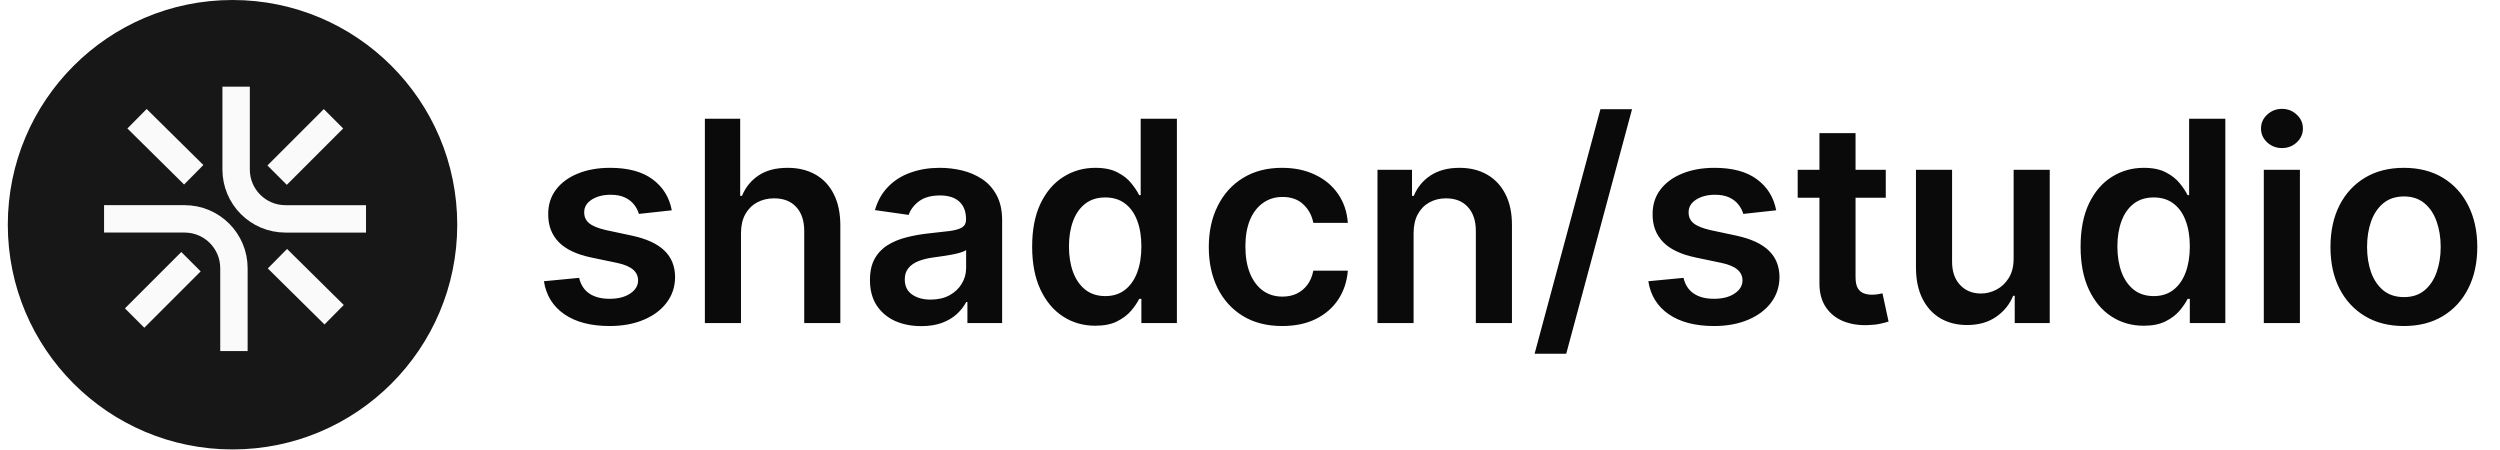
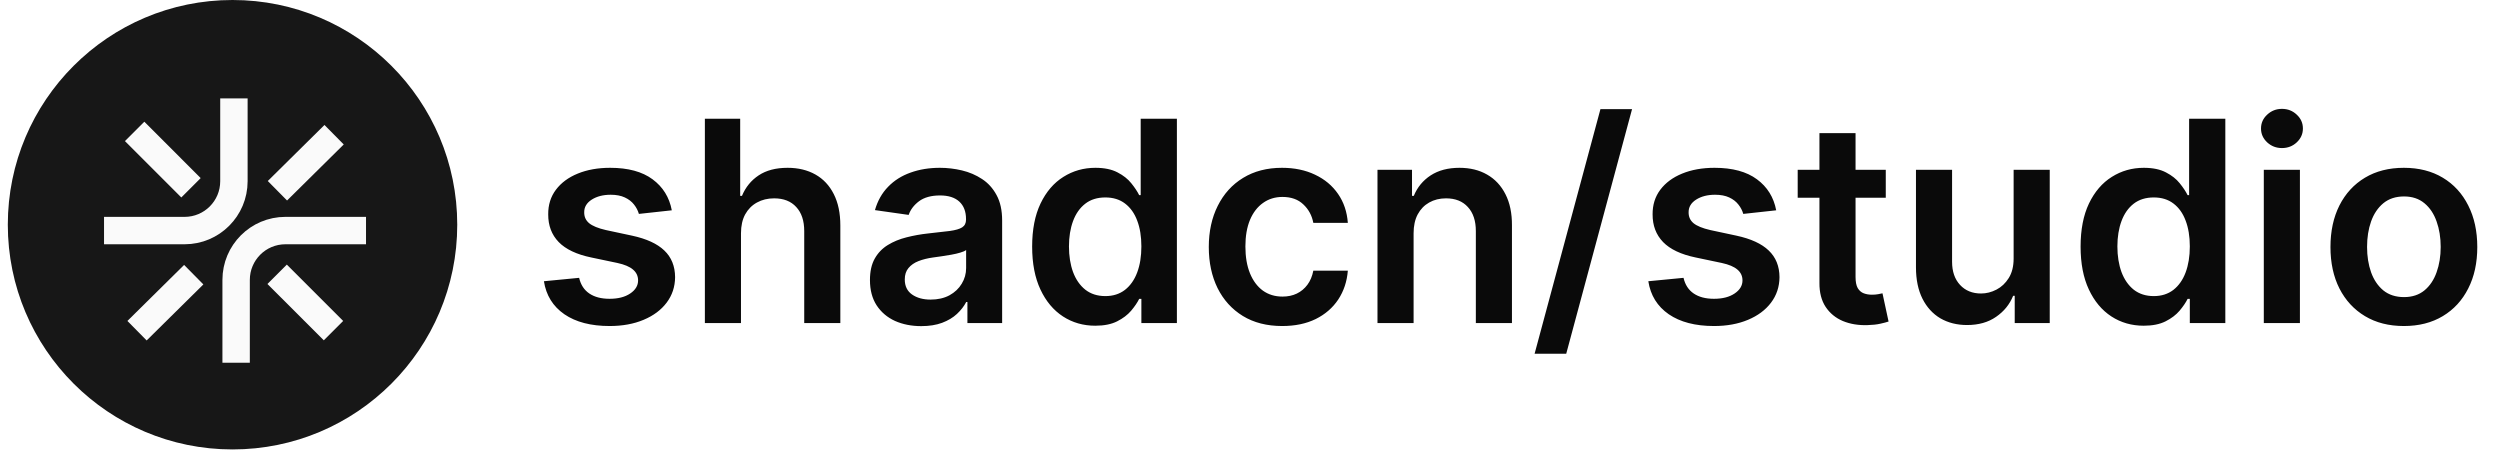
<svg xmlns="http://www.w3.org/2000/svg" width="178" height="32" viewBox="0 0 178 32" fill="none">
-   <rect width="32" height="32" rx="16" transform="matrix(1 0 0 -1 0.555664 32)" fill="#171717" />
-   <path d="M16.656 24.995V19.096C16.656 17.156 15.084 15.583 13.144 15.583H7.409" stroke="#FAFAFA" stroke-width="1.951" />
-   <path d="M16.812 6.172L16.812 12.071C16.812 14.011 18.384 15.584 20.324 15.584L26.06 15.584" stroke="#FAFAFA" stroke-width="1.951" />
-   <line y1="-0.976" x2="5.675" y2="-0.976" transform="matrix(-0.711279 -0.70291 -0.70291 0.711279 23.1035 23.1021)" stroke="#FAFAFA" stroke-width="1.951" />
-   <line y1="-0.976" x2="5.675" y2="-0.976" transform="matrix(-0.711279 -0.70291 -0.70291 0.711279 13.1074 13.1372)" stroke="#FAFAFA" stroke-width="1.951" />
-   <line y1="-0.976" x2="5.675" y2="-0.976" transform="matrix(-0.707107 0.707107 0.707107 0.707107 14.2876 19.3218)" stroke="#FAFAFA" stroke-width="1.951" />
-   <line y1="-0.976" x2="5.675" y2="-0.976" transform="matrix(-0.707107 0.707107 0.707107 0.707107 24.4346 9.14795)" stroke="#FAFAFA" stroke-width="1.951" />
-   <path d="M47.832 14.974L45.489 15.23C45.422 14.993 45.306 14.771 45.141 14.562C44.98 14.354 44.762 14.186 44.487 14.058C44.213 13.93 43.876 13.867 43.479 13.867C42.944 13.867 42.494 13.982 42.129 14.214C41.769 14.447 41.592 14.747 41.596 15.117C41.592 15.434 41.708 15.692 41.945 15.891C42.186 16.09 42.584 16.253 43.138 16.381L44.998 16.778C46.031 17.001 46.798 17.354 47.3 17.837C47.806 18.32 48.062 18.952 48.067 19.733C48.062 20.419 47.861 21.026 47.463 21.551C47.07 22.072 46.523 22.479 45.822 22.773C45.122 23.066 44.317 23.213 43.408 23.213C42.072 23.213 40.998 22.934 40.183 22.375C39.369 21.812 38.883 21.028 38.727 20.024L41.234 19.783C41.348 20.275 41.589 20.647 41.959 20.898C42.328 21.149 42.809 21.274 43.401 21.274C44.011 21.274 44.501 21.149 44.871 20.898C45.245 20.647 45.432 20.337 45.432 19.967C45.432 19.655 45.311 19.397 45.07 19.193C44.833 18.99 44.464 18.833 43.962 18.724L42.101 18.334C41.054 18.116 40.28 17.749 39.778 17.233C39.276 16.712 39.028 16.054 39.033 15.258C39.028 14.586 39.21 14.004 39.58 13.511C39.954 13.014 40.472 12.631 41.135 12.361C41.803 12.086 42.572 11.949 43.443 11.949C44.721 11.949 45.728 12.221 46.462 12.766C47.2 13.31 47.657 14.046 47.832 14.974ZM52.758 16.608V23H50.187V8.455H52.701V13.945H52.829C53.084 13.329 53.48 12.844 54.015 12.489C54.555 12.129 55.241 11.949 56.075 11.949C56.832 11.949 57.493 12.107 58.056 12.425C58.62 12.742 59.055 13.206 59.363 13.817C59.675 14.428 59.832 15.173 59.832 16.054V23H57.261V16.452C57.261 15.718 57.071 15.147 56.692 14.74C56.318 14.328 55.793 14.122 55.116 14.122C54.661 14.122 54.254 14.222 53.894 14.421C53.539 14.615 53.26 14.896 53.056 15.266C52.857 15.635 52.758 16.082 52.758 16.608ZM65.592 23.22C64.9 23.22 64.278 23.097 63.724 22.851C63.174 22.6 62.739 22.231 62.417 21.743C62.1 21.255 61.941 20.654 61.941 19.939C61.941 19.323 62.055 18.814 62.282 18.412C62.509 18.009 62.819 17.688 63.212 17.446C63.605 17.204 64.048 17.022 64.54 16.899C65.038 16.771 65.551 16.679 66.082 16.622C66.721 16.556 67.239 16.497 67.637 16.445C68.035 16.388 68.324 16.303 68.504 16.189C68.688 16.07 68.781 15.888 68.781 15.642V15.599C68.781 15.064 68.622 14.65 68.305 14.357C67.987 14.063 67.531 13.916 66.934 13.916C66.304 13.916 65.805 14.053 65.435 14.328C65.071 14.603 64.825 14.927 64.697 15.301L62.296 14.96C62.486 14.297 62.798 13.743 63.234 13.298C63.669 12.848 64.202 12.512 64.832 12.29C65.461 12.062 66.157 11.949 66.92 11.949C67.445 11.949 67.969 12.01 68.489 12.133C69.01 12.257 69.486 12.46 69.917 12.744C70.348 13.024 70.693 13.405 70.954 13.888C71.219 14.371 71.352 14.974 71.352 15.699V23H68.88V21.501H68.795C68.638 21.805 68.418 22.088 68.134 22.354C67.855 22.614 67.502 22.825 67.076 22.986C66.654 23.142 66.16 23.22 65.592 23.22ZM66.259 21.331C66.775 21.331 67.223 21.229 67.602 21.026C67.98 20.817 68.272 20.543 68.475 20.202C68.683 19.861 68.788 19.489 68.788 19.087V17.801C68.707 17.867 68.57 17.929 68.376 17.986C68.186 18.043 67.973 18.092 67.737 18.135C67.5 18.178 67.265 18.215 67.033 18.249C66.801 18.282 66.6 18.31 66.43 18.334C66.046 18.386 65.703 18.471 65.4 18.59C65.097 18.708 64.858 18.874 64.683 19.087C64.507 19.295 64.42 19.565 64.42 19.896C64.42 20.37 64.593 20.727 64.938 20.969C65.284 21.21 65.724 21.331 66.259 21.331ZM77.985 23.192C77.128 23.192 76.361 22.972 75.684 22.531C75.007 22.091 74.472 21.452 74.079 20.614C73.686 19.776 73.489 18.758 73.489 17.56C73.489 16.348 73.688 15.325 74.086 14.492C74.488 13.653 75.031 13.021 75.712 12.595C76.394 12.164 77.154 11.949 77.992 11.949C78.631 11.949 79.157 12.058 79.569 12.276C79.981 12.489 80.308 12.747 80.549 13.05C80.79 13.348 80.978 13.63 81.11 13.895H81.217V8.455H83.795V23H81.266V21.281H81.11C80.978 21.546 80.786 21.828 80.535 22.126C80.284 22.42 79.952 22.671 79.54 22.879C79.129 23.088 78.61 23.192 77.985 23.192ZM78.702 21.082C79.247 21.082 79.711 20.936 80.094 20.642C80.478 20.344 80.769 19.93 80.968 19.399C81.167 18.869 81.266 18.251 81.266 17.546C81.266 16.84 81.167 16.227 80.968 15.706C80.774 15.185 80.485 14.78 80.102 14.492C79.723 14.203 79.256 14.058 78.702 14.058C78.129 14.058 77.651 14.207 77.268 14.506C76.884 14.804 76.595 15.216 76.401 15.742C76.207 16.267 76.11 16.868 76.11 17.546C76.11 18.227 76.207 18.836 76.401 19.371C76.6 19.901 76.891 20.32 77.275 20.628C77.663 20.931 78.139 21.082 78.702 21.082ZM91.293 23.213C90.204 23.213 89.269 22.974 88.487 22.496C87.711 22.017 87.112 21.357 86.691 20.514C86.274 19.667 86.066 18.691 86.066 17.588C86.066 16.48 86.279 15.502 86.705 14.655C87.131 13.803 87.732 13.14 88.509 12.666C89.29 12.188 90.213 11.949 91.279 11.949C92.164 11.949 92.948 12.112 93.63 12.439C94.316 12.761 94.863 13.218 95.27 13.81C95.677 14.397 95.909 15.083 95.966 15.869H93.509C93.409 15.344 93.173 14.906 92.799 14.555C92.429 14.2 91.934 14.023 91.314 14.023C90.789 14.023 90.327 14.165 89.929 14.449C89.532 14.728 89.221 15.131 88.999 15.656C88.781 16.182 88.672 16.812 88.672 17.546C88.672 18.289 88.781 18.928 88.999 19.463C89.217 19.993 89.522 20.403 89.915 20.692C90.313 20.976 90.779 21.118 91.314 21.118C91.693 21.118 92.032 21.047 92.33 20.905C92.633 20.758 92.886 20.547 93.09 20.273C93.293 19.998 93.433 19.664 93.509 19.271H95.966C95.905 20.043 95.677 20.727 95.284 21.324C94.891 21.916 94.356 22.38 93.679 22.716C93.002 23.047 92.207 23.213 91.293 23.213ZM100.648 16.608V23H98.077V12.091H100.535V13.945H100.663C100.914 13.334 101.314 12.848 101.863 12.489C102.417 12.129 103.101 11.949 103.915 11.949C104.668 11.949 105.324 12.11 105.883 12.432C106.446 12.754 106.882 13.22 107.19 13.831C107.502 14.442 107.656 15.183 107.651 16.054V23H105.08V16.452C105.08 15.723 104.891 15.152 104.512 14.74C104.138 14.328 103.62 14.122 102.957 14.122C102.507 14.122 102.107 14.222 101.756 14.421C101.411 14.615 101.138 14.896 100.94 15.266C100.745 15.635 100.648 16.082 100.648 16.608ZM116.202 7.773L111.515 25.188H109.263L113.951 7.773H116.202ZM126.465 14.974L124.121 15.23C124.055 14.993 123.939 14.771 123.773 14.562C123.612 14.354 123.395 14.186 123.12 14.058C122.845 13.93 122.509 13.867 122.111 13.867C121.576 13.867 121.127 13.982 120.762 14.214C120.402 14.447 120.225 14.747 120.229 15.117C120.225 15.434 120.341 15.692 120.577 15.891C120.819 16.09 121.217 16.253 121.771 16.381L123.631 16.778C124.664 17.001 125.431 17.354 125.932 17.837C126.439 18.32 126.695 18.952 126.7 19.733C126.695 20.419 126.494 21.026 126.096 21.551C125.703 22.072 125.156 22.479 124.455 22.773C123.754 23.066 122.95 23.213 122.04 23.213C120.705 23.213 119.63 22.934 118.816 22.375C118.002 21.812 117.516 21.028 117.36 20.024L119.867 19.783C119.981 20.275 120.222 20.647 120.592 20.898C120.961 21.149 121.441 21.274 122.033 21.274C122.644 21.274 123.134 21.149 123.504 20.898C123.878 20.647 124.065 20.337 124.065 19.967C124.065 19.655 123.944 19.397 123.702 19.193C123.466 18.99 123.096 18.833 122.594 18.724L120.734 18.334C119.687 18.116 118.913 17.749 118.411 17.233C117.909 16.712 117.661 16.054 117.665 15.258C117.661 14.586 117.843 14.004 118.212 13.511C118.586 13.014 119.105 12.631 119.768 12.361C120.435 12.086 121.205 11.949 122.076 11.949C123.354 11.949 124.361 12.221 125.094 12.766C125.833 13.31 126.29 14.046 126.465 14.974ZM134.267 12.091V14.079H127.996V12.091H134.267ZM129.544 9.477H132.115V19.719C132.115 20.064 132.167 20.329 132.271 20.514C132.38 20.694 132.522 20.817 132.697 20.884C132.873 20.95 133.067 20.983 133.28 20.983C133.441 20.983 133.588 20.971 133.72 20.947C133.857 20.924 133.962 20.902 134.033 20.884L134.466 22.893C134.329 22.941 134.132 22.993 133.876 23.05C133.625 23.107 133.318 23.14 132.953 23.149C132.309 23.168 131.729 23.071 131.213 22.858C130.697 22.64 130.287 22.304 129.984 21.849C129.686 21.395 129.539 20.827 129.544 20.145V9.477ZM143.37 18.412V12.091H145.941V23H143.448V21.061H143.335C143.089 21.672 142.684 22.171 142.12 22.56C141.562 22.948 140.873 23.142 140.054 23.142C139.339 23.142 138.707 22.983 138.157 22.666C137.613 22.344 137.187 21.878 136.879 21.267C136.571 20.651 136.417 19.908 136.417 19.037V12.091H138.988V18.639C138.988 19.331 139.178 19.88 139.556 20.287C139.935 20.694 140.432 20.898 141.048 20.898C141.427 20.898 141.794 20.805 142.149 20.621C142.504 20.436 142.795 20.162 143.022 19.797C143.254 19.428 143.37 18.966 143.37 18.412ZM152.633 23.192C151.776 23.192 151.009 22.972 150.332 22.531C149.655 22.091 149.12 21.452 148.727 20.614C148.334 19.776 148.138 18.758 148.138 17.56C148.138 16.348 148.337 15.325 148.734 14.492C149.137 13.653 149.679 13.021 150.361 12.595C151.043 12.164 151.803 11.949 152.641 11.949C153.28 11.949 153.805 12.058 154.217 12.276C154.629 12.489 154.956 12.747 155.197 13.05C155.439 13.348 155.626 13.63 155.758 13.895H155.865V8.455H158.443V23H155.915V21.281H155.758C155.626 21.546 155.434 21.828 155.183 22.126C154.932 22.42 154.601 22.671 154.189 22.879C153.777 23.088 153.258 23.192 152.633 23.192ZM153.351 21.082C153.895 21.082 154.359 20.936 154.743 20.642C155.126 20.344 155.418 19.93 155.616 19.399C155.815 18.869 155.915 18.251 155.915 17.546C155.915 16.84 155.815 16.227 155.616 15.706C155.422 15.185 155.133 14.78 154.75 14.492C154.371 14.203 153.905 14.058 153.351 14.058C152.778 14.058 152.3 14.207 151.916 14.506C151.533 14.804 151.244 15.216 151.05 15.742C150.856 16.267 150.758 16.868 150.758 17.546C150.758 18.227 150.856 18.836 151.05 19.371C151.249 19.901 151.54 20.32 151.923 20.628C152.312 20.931 152.787 21.082 153.351 21.082ZM161.183 23V12.091H163.754V23H161.183ZM162.475 10.543C162.068 10.543 161.718 10.408 161.424 10.138C161.131 9.863 160.984 9.534 160.984 9.151C160.984 8.762 161.131 8.433 161.424 8.163C161.718 7.889 162.068 7.751 162.475 7.751C162.887 7.751 163.238 7.889 163.527 8.163C163.82 8.433 163.967 8.762 163.967 9.151C163.967 9.534 163.82 9.863 163.527 10.138C163.238 10.408 162.887 10.543 162.475 10.543ZM171.156 23.213C170.091 23.213 169.168 22.979 168.386 22.51C167.605 22.041 166.999 21.385 166.568 20.543C166.142 19.7 165.929 18.715 165.929 17.588C165.929 16.461 166.142 15.474 166.568 14.626C166.999 13.779 167.605 13.121 168.386 12.652C169.168 12.183 170.091 11.949 171.156 11.949C172.222 11.949 173.145 12.183 173.926 12.652C174.707 13.121 175.311 13.779 175.737 14.626C176.168 15.474 176.383 16.461 176.383 17.588C176.383 18.715 176.168 19.7 175.737 20.543C175.311 21.385 174.707 22.041 173.926 22.51C173.145 22.979 172.222 23.213 171.156 23.213ZM171.17 21.153C171.748 21.153 172.231 20.995 172.619 20.678C173.008 20.356 173.296 19.925 173.486 19.385C173.68 18.845 173.777 18.244 173.777 17.581C173.777 16.913 173.68 16.31 173.486 15.77C173.296 15.225 173.008 14.792 172.619 14.47C172.231 14.148 171.748 13.987 171.17 13.987C170.579 13.987 170.086 14.148 169.693 14.47C169.305 14.792 169.014 15.225 168.82 15.77C168.63 16.31 168.535 16.913 168.535 17.581C168.535 18.244 168.63 18.845 168.82 19.385C169.014 19.925 169.305 20.356 169.693 20.678C170.086 20.995 170.579 21.153 171.17 21.153Z" fill="#0A0A0A" />
+   <circle cx="16.556" cy="16" r="16" fill="#171717" />
+   <path d="M16.655 7.005V12.904C16.655 14.844 15.082 16.417 13.143 16.417H7.407" stroke="#FAFAFA" stroke-width="1.951" />
+   <path d="M16.812 25.828L16.812 19.929C16.812 17.989 18.384 16.416 20.324 16.416L26.06 16.416" stroke="#FAFAFA" stroke-width="1.951" />
+   <line x1="23.788" y1="9.592" x2="19.752" y2="13.582" stroke="#FAFAFA" stroke-width="1.951" />
+   <line x1="13.794" y1="19.557" x2="9.757" y2="23.546" stroke="#FAFAFA" stroke-width="1.951" />
+   <line x1="13.598" y1="13.369" x2="9.586" y2="9.356" stroke="#FAFAFA" stroke-width="1.951" />
+   <line x1="23.744" y1="23.541" x2="19.731" y2="19.529" stroke="#FAFAFA" stroke-width="1.951" />
+   <path d="M47.832 14.974L45.489 15.23C45.422 14.993 45.306 14.77 45.141 14.562C44.98 14.354 44.762 14.186 44.487 14.058C44.213 13.93 43.876 13.866 43.479 13.866C42.944 13.866 42.494 13.982 42.129 14.214C41.769 14.446 41.592 14.747 41.596 15.116C41.592 15.433 41.708 15.691 41.945 15.89C42.186 16.089 42.584 16.252 43.138 16.38L44.998 16.778C46.031 17 46.798 17.353 47.3 17.836C47.806 18.319 48.062 18.951 48.067 19.733C48.062 20.419 47.861 21.025 47.463 21.551C47.07 22.072 46.523 22.479 45.822 22.772C45.122 23.066 44.317 23.213 43.408 23.213C42.072 23.213 40.998 22.933 40.183 22.375C39.369 21.811 38.883 21.027 38.727 20.024L41.234 19.782C41.348 20.275 41.589 20.646 41.959 20.897C42.328 21.148 42.809 21.274 43.401 21.274C44.011 21.274 44.501 21.148 44.871 20.897C45.245 20.646 45.432 20.336 45.432 19.967C45.432 19.654 45.311 19.396 45.07 19.193C44.833 18.989 44.464 18.833 43.962 18.724L42.101 18.333C41.054 18.116 40.28 17.749 39.778 17.233C39.276 16.712 39.028 16.054 39.033 15.258C39.028 14.586 39.21 14.003 39.58 13.511C39.954 13.014 40.472 12.63 41.135 12.36C41.803 12.086 42.572 11.948 43.443 11.948C44.721 11.948 45.728 12.221 46.462 12.765C47.2 13.31 47.657 14.046 47.832 14.974ZM52.758 16.608V23H50.187V8.454H52.701V13.944H52.829C53.084 13.329 53.48 12.843 54.015 12.488C54.555 12.128 55.241 11.948 56.075 11.948C56.832 11.948 57.493 12.107 58.056 12.424C58.62 12.742 59.055 13.206 59.363 13.816C59.675 14.427 59.832 15.173 59.832 16.054V23H57.261V16.451C57.261 15.717 57.071 15.147 56.692 14.74C56.318 14.328 55.793 14.122 55.116 14.122C54.661 14.122 54.254 14.221 53.894 14.42C53.539 14.614 53.26 14.896 53.056 15.265C52.857 15.634 52.758 16.082 52.758 16.608ZM65.592 23.22C64.9 23.22 64.278 23.097 63.724 22.851C63.174 22.599 62.739 22.23 62.417 21.742C62.1 21.255 61.941 20.654 61.941 19.939C61.941 19.323 62.055 18.814 62.282 18.412C62.509 18.009 62.819 17.687 63.212 17.446C63.605 17.204 64.048 17.022 64.54 16.899C65.038 16.771 65.551 16.679 66.082 16.622C66.721 16.555 67.239 16.496 67.637 16.444C68.035 16.387 68.324 16.302 68.504 16.189C68.688 16.07 68.781 15.888 68.781 15.642V15.599C68.781 15.064 68.622 14.65 68.305 14.356C67.987 14.063 67.531 13.916 66.934 13.916C66.304 13.916 65.805 14.053 65.435 14.328C65.071 14.602 64.825 14.927 64.697 15.301L62.296 14.96C62.486 14.297 62.798 13.743 63.234 13.298C63.669 12.848 64.202 12.512 64.832 12.289C65.461 12.062 66.157 11.948 66.92 11.948C67.445 11.948 67.969 12.01 68.489 12.133C69.01 12.256 69.486 12.46 69.917 12.744C70.348 13.023 70.693 13.404 70.954 13.887C71.219 14.37 71.352 14.974 71.352 15.698V23H68.88V21.501H68.795C68.638 21.804 68.418 22.088 68.134 22.353C67.855 22.614 67.502 22.824 67.076 22.985C66.654 23.142 66.16 23.22 65.592 23.22ZM66.259 21.331C66.775 21.331 67.223 21.229 67.602 21.025C67.98 20.817 68.272 20.542 68.475 20.201C68.683 19.86 68.788 19.489 68.788 19.086V17.801C68.707 17.867 68.57 17.929 68.376 17.985C68.186 18.042 67.973 18.092 67.737 18.134C67.5 18.177 67.265 18.215 67.033 18.248C66.801 18.281 66.6 18.31 66.43 18.333C66.046 18.386 65.703 18.471 65.4 18.589C65.097 18.707 64.858 18.873 64.683 19.086C64.507 19.295 64.42 19.564 64.42 19.896C64.42 20.369 64.593 20.727 64.938 20.968C65.284 21.21 65.724 21.331 66.259 21.331ZM77.985 23.191C77.128 23.191 76.361 22.971 75.684 22.531C75.007 22.09 74.472 21.451 74.079 20.613C73.686 19.775 73.489 18.757 73.489 17.559C73.489 16.347 73.688 15.324 74.086 14.491C74.488 13.653 75.031 13.021 75.712 12.595C76.394 12.164 77.154 11.948 77.992 11.948C78.631 11.948 79.157 12.057 79.569 12.275C79.981 12.488 80.308 12.746 80.549 13.049C80.79 13.348 80.978 13.629 81.11 13.895H81.217V8.454H83.795V23H81.266V21.281H81.11C80.978 21.546 80.786 21.828 80.535 22.126C80.284 22.42 79.952 22.671 79.54 22.879C79.129 23.087 78.61 23.191 77.985 23.191ZM78.702 21.082C79.247 21.082 79.711 20.935 80.094 20.642C80.478 20.343 80.769 19.929 80.968 19.399C81.167 18.868 81.266 18.25 81.266 17.545C81.266 16.84 81.167 16.226 80.968 15.706C80.774 15.185 80.485 14.78 80.102 14.491C79.723 14.202 79.256 14.058 78.702 14.058C78.129 14.058 77.651 14.207 77.268 14.505C76.884 14.804 76.595 15.216 76.401 15.741C76.207 16.267 76.11 16.868 76.11 17.545C76.11 18.227 76.207 18.835 76.401 19.37C76.6 19.901 76.891 20.32 77.275 20.627C77.663 20.93 78.139 21.082 78.702 21.082ZM91.293 23.213C90.204 23.213 89.269 22.974 88.487 22.495C87.711 22.017 87.112 21.357 86.691 20.514C86.274 19.666 86.066 18.691 86.066 17.588C86.066 16.48 86.279 15.502 86.705 14.654C87.131 13.802 87.732 13.139 88.509 12.666C89.29 12.188 90.213 11.948 91.279 11.948C92.164 11.948 92.948 12.112 93.63 12.438C94.316 12.761 94.863 13.217 95.27 13.809C95.677 14.396 95.909 15.083 95.966 15.869H93.509C93.409 15.343 93.173 14.905 92.799 14.555C92.429 14.2 91.934 14.022 91.314 14.022C90.789 14.022 90.327 14.164 89.929 14.448C89.532 14.728 89.221 15.13 88.999 15.656C88.781 16.181 88.672 16.811 88.672 17.545C88.672 18.288 88.781 18.928 88.999 19.463C89.217 19.993 89.522 20.402 89.915 20.691C90.313 20.976 90.779 21.117 91.314 21.117C91.693 21.117 92.032 21.047 92.33 20.904C92.633 20.758 92.886 20.547 93.09 20.272C93.293 19.998 93.433 19.664 93.509 19.271H95.966C95.905 20.043 95.677 20.727 95.284 21.323C94.891 21.915 94.356 22.379 93.679 22.715C93.002 23.047 92.207 23.213 91.293 23.213ZM100.648 16.608V23H98.077V12.091H100.535V13.944H100.663C100.914 13.333 101.314 12.848 101.863 12.488C102.417 12.128 103.101 11.948 103.915 11.948C104.668 11.948 105.324 12.109 105.883 12.431C106.446 12.753 106.882 13.22 107.19 13.831C107.502 14.441 107.656 15.182 107.651 16.054V23H105.08V16.451C105.08 15.722 104.891 15.152 104.512 14.74C104.138 14.328 103.62 14.122 102.957 14.122C102.507 14.122 102.107 14.221 101.756 14.42C101.411 14.614 101.138 14.896 100.94 15.265C100.745 15.634 100.648 16.082 100.648 16.608ZM116.202 7.772L111.515 25.187H109.263L113.951 7.772H116.202ZM126.465 14.974L124.121 15.23C124.055 14.993 123.939 14.77 123.773 14.562C123.612 14.354 123.395 14.186 123.12 14.058C122.845 13.93 122.509 13.866 122.111 13.866C121.576 13.866 121.127 13.982 120.762 14.214C120.402 14.446 120.225 14.747 120.229 15.116C120.225 15.433 120.341 15.691 120.577 15.89C120.819 16.089 121.217 16.252 121.771 16.38L123.631 16.778C124.664 17 125.431 17.353 125.932 17.836C126.439 18.319 126.695 18.951 126.7 19.733C126.695 20.419 126.494 21.025 126.096 21.551C125.703 22.072 125.156 22.479 124.455 22.772C123.754 23.066 122.95 23.213 122.04 23.213C120.705 23.213 119.63 22.933 118.816 22.375C118.002 21.811 117.516 21.027 117.36 20.024L119.867 19.782C119.981 20.275 120.222 20.646 120.592 20.897C120.961 21.148 121.441 21.274 122.033 21.274C122.644 21.274 123.134 21.148 123.504 20.897C123.878 20.646 124.065 20.336 124.065 19.967C124.065 19.654 123.944 19.396 123.702 19.193C123.466 18.989 123.096 18.833 122.594 18.724L120.734 18.333C119.687 18.116 118.913 17.749 118.411 17.233C117.909 16.712 117.661 16.054 117.665 15.258C117.661 14.586 117.843 14.003 118.212 13.511C118.586 13.014 119.105 12.63 119.768 12.36C120.435 12.086 121.205 11.948 122.076 11.948C123.354 11.948 124.361 12.221 125.094 12.765C125.833 13.31 126.29 14.046 126.465 14.974ZM134.267 12.091V14.079H127.996V12.091H134.267ZM129.544 9.477H132.115V19.718C132.115 20.064 132.167 20.329 132.271 20.514C132.38 20.694 132.522 20.817 132.697 20.883C132.873 20.949 133.067 20.983 133.28 20.983C133.441 20.983 133.588 20.971 133.72 20.947C133.857 20.923 133.962 20.902 134.033 20.883L134.466 22.893C134.329 22.94 134.132 22.992 133.876 23.049C133.625 23.106 133.318 23.139 132.953 23.149C132.309 23.168 131.729 23.071 131.213 22.858C130.697 22.64 130.287 22.304 129.984 21.849C129.686 21.395 129.539 20.826 129.544 20.145V9.477ZM143.37 18.412V12.091H145.941V23H143.448V21.061H143.335C143.089 21.672 142.684 22.171 142.12 22.559C141.562 22.948 140.873 23.142 140.054 23.142C139.339 23.142 138.707 22.983 138.157 22.666C137.613 22.344 137.187 21.877 136.879 21.267C136.571 20.651 136.417 19.908 136.417 19.037V12.091H138.988V18.639C138.988 19.33 139.178 19.879 139.556 20.287C139.935 20.694 140.432 20.897 141.048 20.897C141.427 20.897 141.794 20.805 142.149 20.62C142.504 20.436 142.795 20.161 143.022 19.797C143.254 19.427 143.37 18.965 143.37 18.412ZM152.633 23.191C151.776 23.191 151.009 22.971 150.332 22.531C149.655 22.09 149.12 21.451 148.727 20.613C148.334 19.775 148.138 18.757 148.138 17.559C148.138 16.347 148.337 15.324 148.734 14.491C149.137 13.653 149.679 13.021 150.361 12.595C151.043 12.164 151.803 11.948 152.641 11.948C153.28 11.948 153.805 12.057 154.217 12.275C154.629 12.488 154.956 12.746 155.197 13.049C155.439 13.348 155.626 13.629 155.758 13.895H155.865V8.454H158.443V23H155.915V21.281H155.758C155.626 21.546 155.434 21.828 155.183 22.126C154.932 22.42 154.601 22.671 154.189 22.879C153.777 23.087 153.258 23.191 152.633 23.191ZM153.351 21.082C153.895 21.082 154.359 20.935 154.743 20.642C155.126 20.343 155.418 19.929 155.616 19.399C155.815 18.868 155.915 18.25 155.915 17.545C155.915 16.84 155.815 16.226 155.616 15.706C155.422 15.185 155.133 14.78 154.75 14.491C154.371 14.202 153.905 14.058 153.351 14.058C152.778 14.058 152.3 14.207 151.916 14.505C151.533 14.804 151.244 15.216 151.05 15.741C150.856 16.267 150.758 16.868 150.758 17.545C150.758 18.227 150.856 18.835 151.05 19.37C151.249 19.901 151.54 20.32 151.923 20.627C152.312 20.93 152.787 21.082 153.351 21.082ZM161.183 23V12.091H163.754V23H161.183ZM162.475 10.542C162.068 10.542 161.718 10.407 161.424 10.137C161.131 9.863 160.984 9.534 160.984 9.15C160.984 8.762 161.131 8.433 161.424 8.163C161.718 7.888 162.068 7.751 162.475 7.751C162.887 7.751 163.238 7.888 163.527 8.163C163.82 8.433 163.967 8.762 163.967 9.15C163.967 9.534 163.82 9.863 163.527 10.137C163.238 10.407 162.887 10.542 162.475 10.542ZM171.156 23.213C170.091 23.213 169.168 22.978 168.386 22.509C167.605 22.041 166.999 21.385 166.568 20.542C166.142 19.699 165.929 18.715 165.929 17.588C165.929 16.461 166.142 15.474 166.568 14.626C166.999 13.778 167.605 13.12 168.386 12.652C169.168 12.183 170.091 11.948 171.156 11.948C172.222 11.948 173.145 12.183 173.926 12.652C174.707 13.12 175.311 13.778 175.737 14.626C176.168 15.474 176.383 16.461 176.383 17.588C176.383 18.715 176.168 19.699 175.737 20.542C175.311 21.385 174.707 22.041 173.926 22.509C173.145 22.978 172.222 23.213 171.156 23.213ZM171.17 21.153C171.748 21.153 172.231 20.994 172.619 20.677C173.008 20.355 173.296 19.924 173.486 19.384C173.68 18.845 173.777 18.243 173.777 17.581C173.777 16.913 173.68 16.309 173.486 15.77C173.296 15.225 173.008 14.792 172.619 14.47C172.231 14.148 171.748 13.987 171.17 13.987C170.579 13.987 170.086 14.148 169.693 14.47C169.305 14.792 169.014 15.225 168.82 15.77C168.63 16.309 168.535 16.913 168.535 17.581C168.535 18.243 168.63 18.845 168.82 19.384C169.014 19.924 169.305 20.355 169.693 20.677C170.086 20.994 170.579 21.153 171.17 21.153Z" fill="#0A0A0A" />
</svg>
